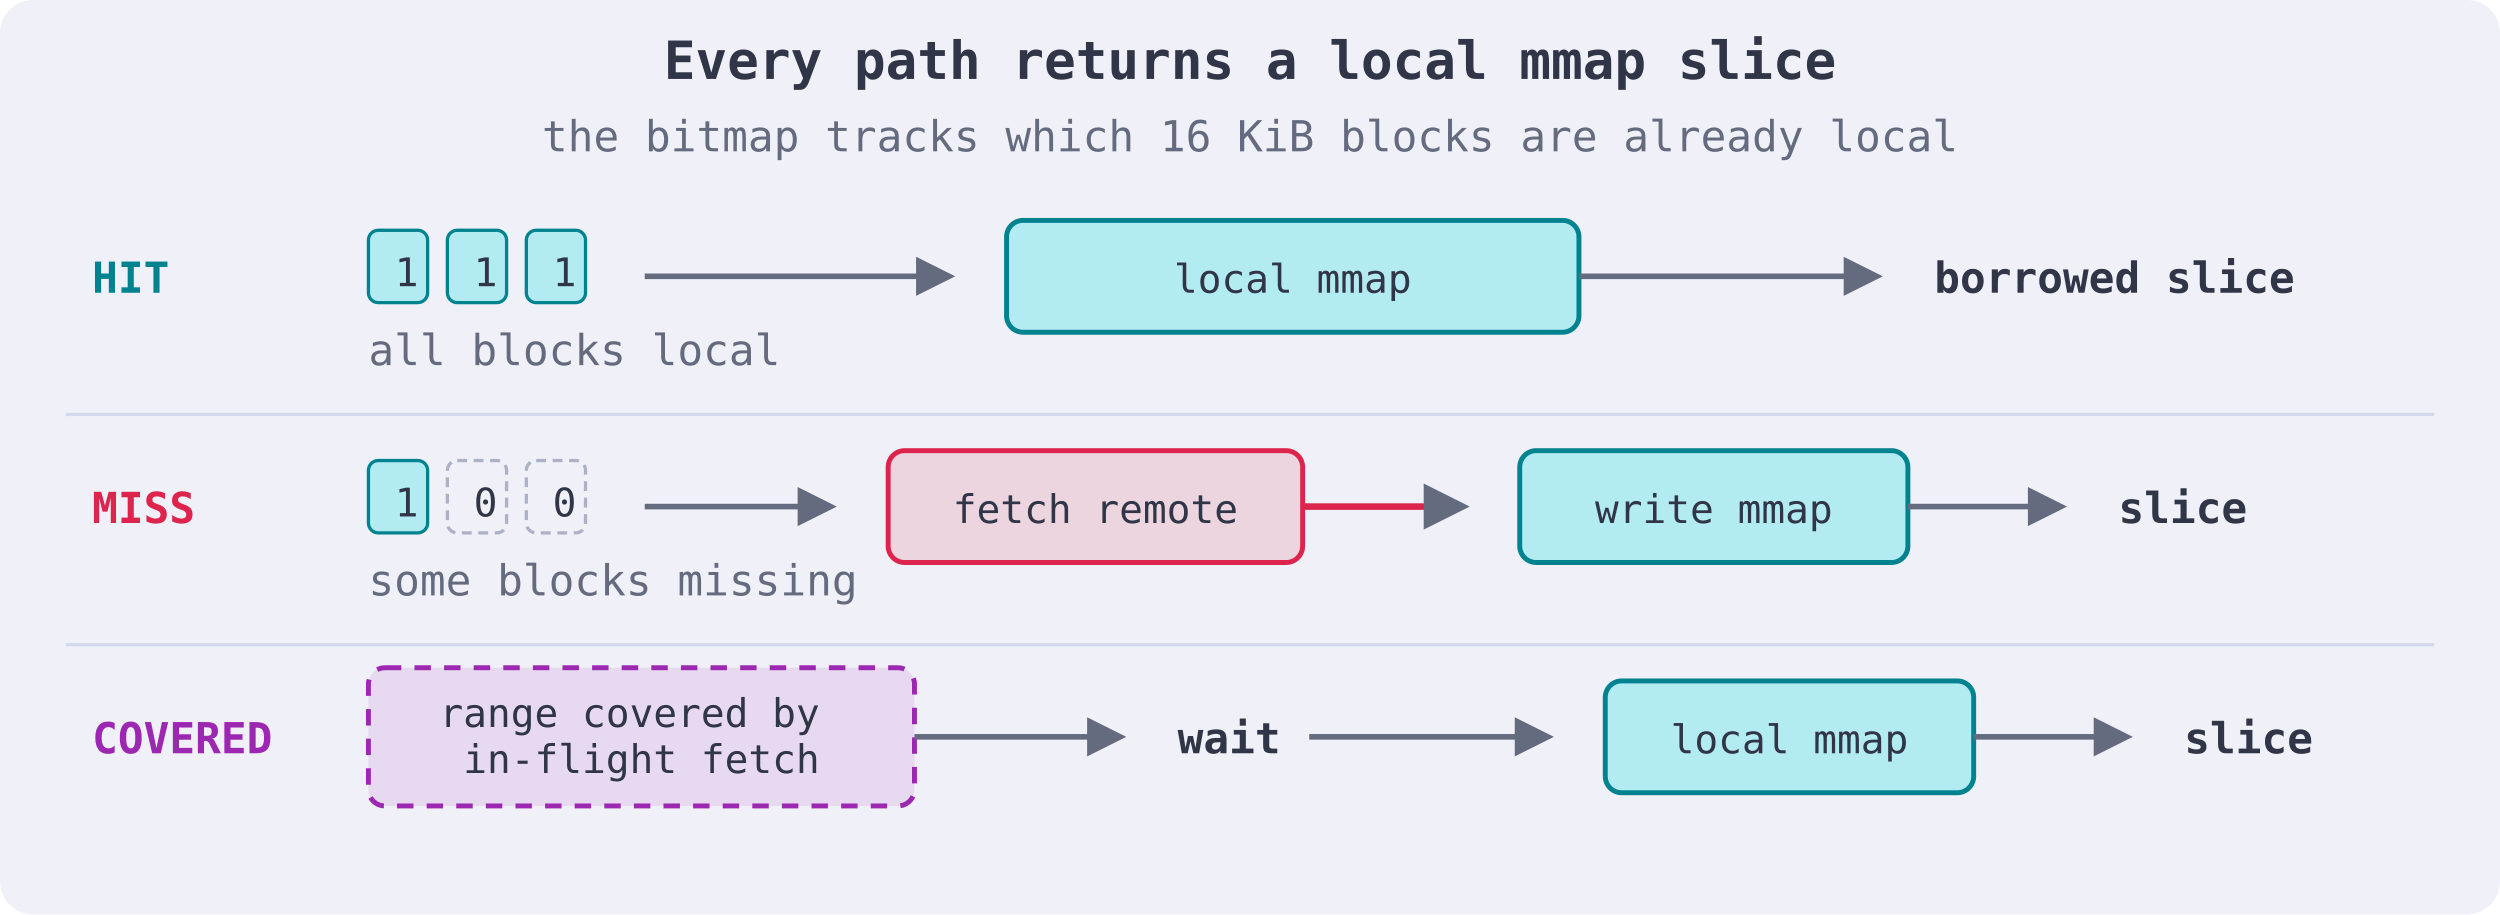
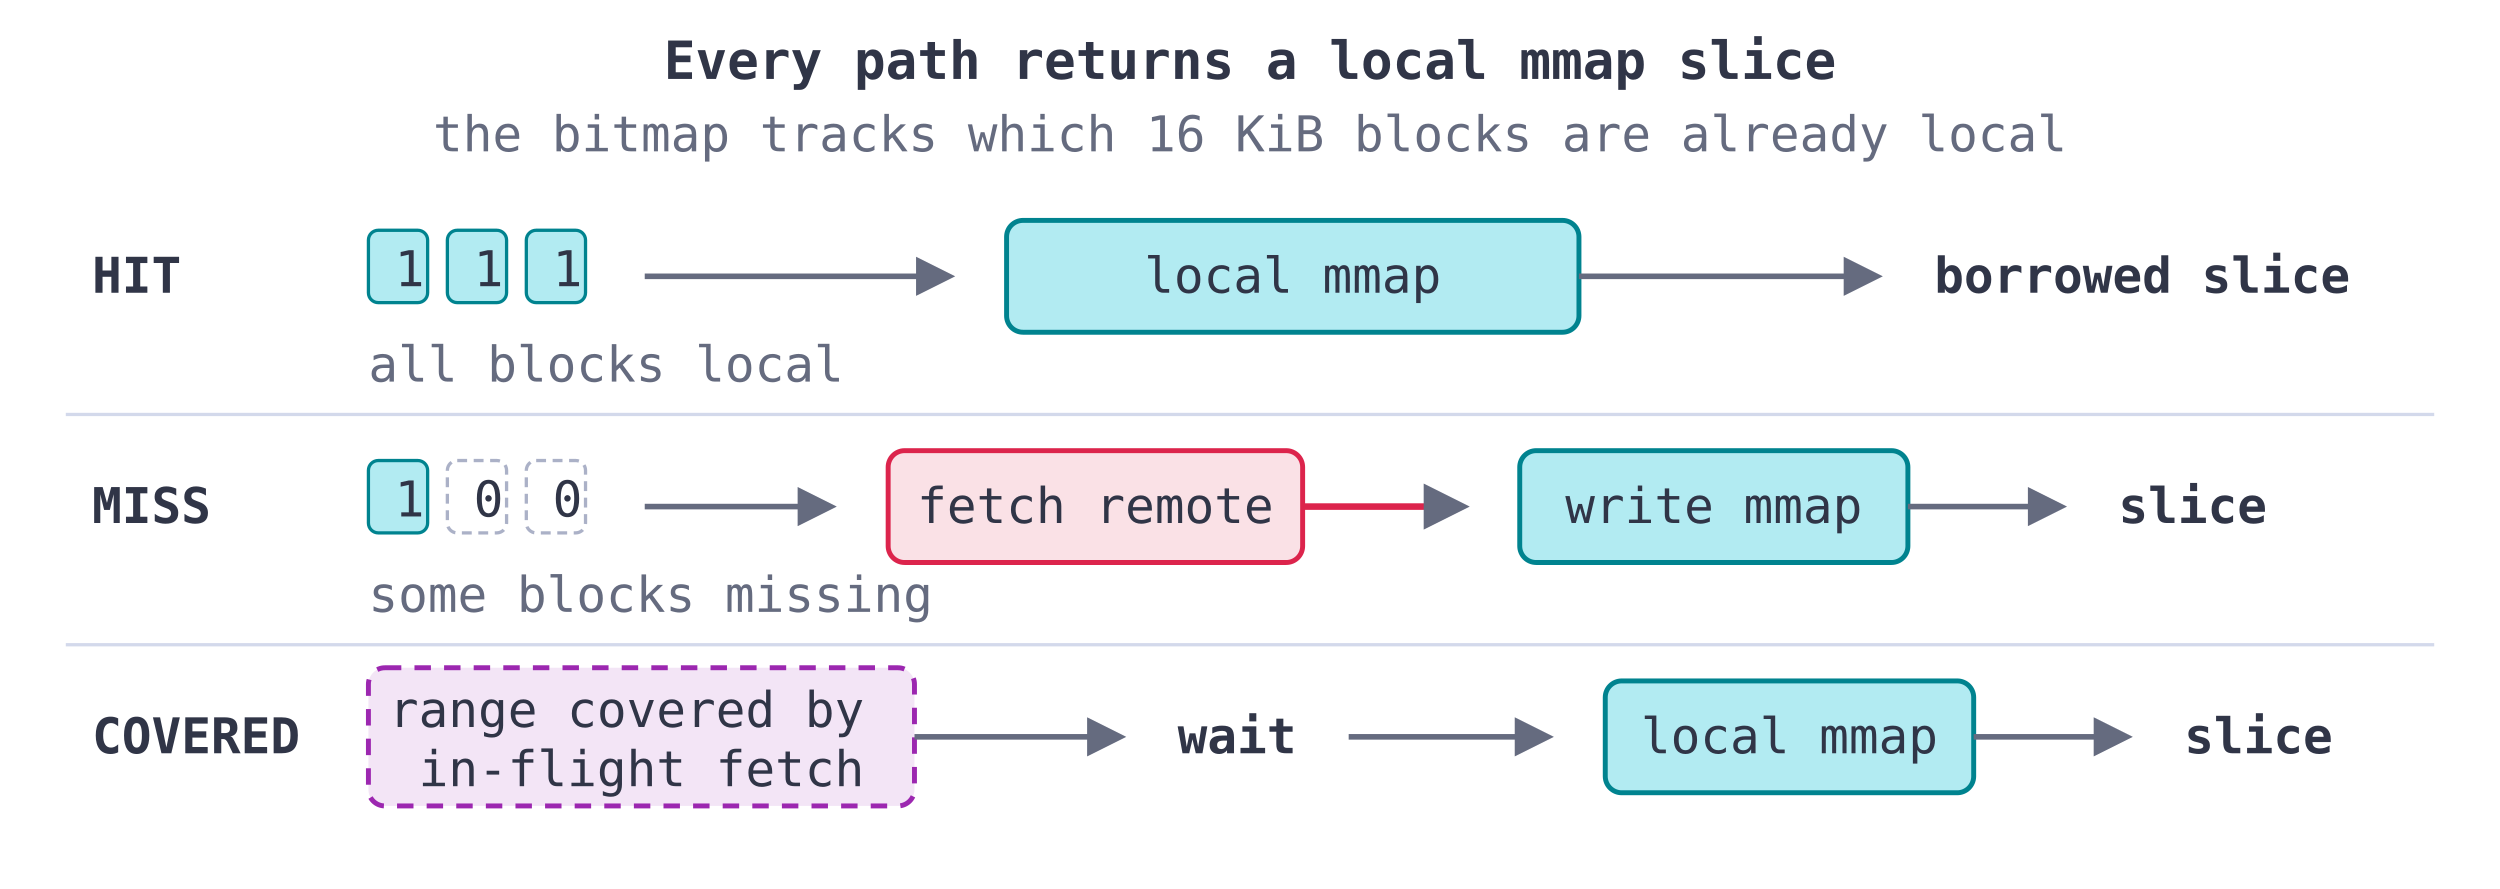
- <svg xmlns="http://www.w3.org/2000/svg" viewBox="0 0 760 278" role="img" aria-labelledby="d" font-family="'Geist Mono',ui-monospace,SFMono-Regular,Menlo,Consolas,monospace">
+ <svg xmlns="http://www.w3.org/2000/svg" viewBox="0 0 760 270" role="img" aria-labelledby="d" font-family="'Geist Mono',ui-monospace,SFMono-Regular,Menlo,Consolas,monospace">
  <defs>
    <marker id="a" viewBox="0 0 10 10" refX="8" refY="5" markerWidth="7" markerHeight="7" orient="auto">
      <path d="M0 0L10 5L0 10Z" fill="#656b7f" />
    </marker>
  </defs>
-   <rect width="760" height="278" rx="10" fill="#f0f1f8" />
  <text x="380" y="24" text-anchor="middle" font-size="16" font-weight="600" fill="#303547">Every path returns a local mmap slice</text>
-   <text x="380" y="46" text-anchor="middle" font-size="13" fill="#656b7f">the bitmap tracks which 16 KiB blocks are already local</text>
-   <text x="28" y="89" font-size="13" font-weight="700" fill="#00838f">HIT</text>
-   <g transform="translate(112 70)" font-size="12" fill="#303547">
+   <text x="380" y="46" text-anchor="middle" font-size="15" fill="#656b7f">the bitmap tracks which 16 KiB blocks are already local</text>
+   <text x="28" y="89" font-size="15" font-weight="700" fill="#303547">HIT</text>
+   <g transform="translate(112 70)" font-size="15" fill="#303547">
    <g fill="#b2ebf2" stroke="#00838f">
      <rect width="18" height="22" rx="3" />
      <rect x="24" width="18" height="22" rx="3" />
      <rect x="48" width="18" height="22" rx="3" />
    </g>
    <text x="8" y="17">1</text>
    <text x="32" y="17">1</text>
    <text x="56" y="17">1</text>
  </g>
-   <text x="112" y="111" font-size="13" fill="#656b7f">all blocks local</text>
+   <text x="112" y="116" font-size="15" fill="#656b7f">all blocks local</text>
  <path d="M196 84H288" fill="none" stroke="#656b7f" stroke-width="1.7" marker-end="url(#a)" />
  <g transform="translate(306 67)">
    <rect width="174" height="34" rx="5" fill="#b2ebf2" stroke="#00838f" stroke-width="1.5" />
-     <text x="87" y="22" text-anchor="middle" font-size="12" fill="#303547">local mmap</text>
+     <text x="87" y="22" text-anchor="middle" font-size="15" fill="#303547">local mmap</text>
  </g>
  <path d="M480 84H570" fill="none" stroke="#656b7f" stroke-width="1.7" marker-end="url(#a)" />
-   <text x="588" y="89" font-size="13" font-weight="600" fill="#303547">borrowed slice</text>
+   <text x="588" y="89" font-size="15" font-weight="600" fill="#303547">borrowed slice</text>
  <line x1="20" y1="126" x2="740" y2="126" stroke="#d3d9eb" />
-   <text x="28" y="159" font-size="13" font-weight="700" fill="#dc244c">MISS</text>
-   <g transform="translate(112 140)" font-size="12" fill="#303547">
+   <text x="28" y="159" font-size="15" font-weight="700" fill="#303547">MISS</text>
+   <g transform="translate(112 140)" font-size="15" fill="#303547">
    <rect width="18" height="22" rx="3" fill="#b2ebf2" stroke="#00838f" />
    <g fill="none" stroke="#abb1c7" stroke-dasharray="3 2">
      <rect x="24" width="18" height="22" rx="3" />
      <rect x="48" width="18" height="22" rx="3" />
    </g>
    <text x="8" y="17">1</text>
    <text x="32" y="17">0</text>
    <text x="56" y="17">0</text>
  </g>
-   <text x="112" y="181" font-size="13" fill="#656b7f">some blocks missing</text>
+   <text x="112" y="186" font-size="15" fill="#656b7f">some blocks missing</text>
  <path d="M196 154H252" fill="none" stroke="#656b7f" stroke-width="1.7" marker-end="url(#a)" />
  <g transform="translate(270 137)">
    <rect width="126" height="34" rx="5" fill="#dc244c" fill-opacity=".14" stroke="#dc244c" stroke-width="1.5" />
-     <text x="63" y="22" text-anchor="middle" font-size="12" fill="#303547">fetch remote</text>
+     <text x="63" y="22" text-anchor="middle" font-size="15" fill="#303547">fetch remote</text>
  </g>
  <path d="M396 154H444" fill="none" stroke="#dc244c" stroke-width="2" marker-end="url(#a)" />
  <g transform="translate(462 137)">
    <rect width="118" height="34" rx="5" fill="#b2ebf2" stroke="#00838f" stroke-width="1.5" />
-     <text x="59" y="22" text-anchor="middle" font-size="12" fill="#303547">write mmap</text>
+     <text x="59" y="22" text-anchor="middle" font-size="15" fill="#303547">write mmap</text>
  </g>
  <path d="M580 154H626" fill="none" stroke="#656b7f" stroke-width="1.7" marker-end="url(#a)" />
-   <text x="644" y="159" font-size="13" font-weight="600" fill="#303547">slice</text>
+   <text x="644" y="159" font-size="15" font-weight="600" fill="#303547">slice</text>
  <line x1="20" y1="196" x2="740" y2="196" stroke="#d3d9eb" />
-   <text x="28" y="229" font-size="13" font-weight="700" fill="#9c27b0">COVERED</text>
+   <text x="28" y="229" font-size="15" font-weight="700" fill="#303547">COVERED</text>
  <g transform="translate(112 203)">
    <rect width="166" height="42" rx="5" fill="#9c27b0" fill-opacity=".12" stroke="#9c27b0" stroke-width="1.5" stroke-dasharray="5 4" />
-     <text x="83" y="18" text-anchor="middle" font-size="12" fill="#303547">
+     <text x="83" y="18" text-anchor="middle" font-size="15" fill="#303547">
      <tspan x="83">range covered by</tspan>
-       <tspan x="83" dy="14">in-flight fetch</tspan>
+       <tspan x="83" dy="18">in-flight fetch</tspan>
    </text>
  </g>
  <path d="M278 224H340" fill="none" stroke="#656b7f" stroke-width="1.7" marker-end="url(#a)" />
-   <text x="358" y="229" font-size="13" font-weight="600" fill="#303547">wait</text>
-   <path d="M398 224H470" fill="none" stroke="#656b7f" stroke-width="1.7" marker-end="url(#a)" />
+   <text x="358" y="229" font-size="15" font-weight="600" fill="#303547">wait</text>
+   <path d="M410 224H470" fill="none" stroke="#656b7f" stroke-width="1.7" marker-end="url(#a)" />
  <g transform="translate(488 207)">
    <rect width="112" height="34" rx="5" fill="#b2ebf2" stroke="#00838f" stroke-width="1.5" />
-     <text x="56" y="22" text-anchor="middle" font-size="12" fill="#303547">local mmap</text>
+     <text x="56" y="22" text-anchor="middle" font-size="15" fill="#303547">local mmap</text>
  </g>
  <path d="M600 224H646" fill="none" stroke="#656b7f" stroke-width="1.7" marker-end="url(#a)" />
-   <text x="664" y="229" font-size="13" font-weight="600" fill="#303547">slice</text>
+   <text x="664" y="229" font-size="15" font-weight="600" fill="#303547">slice</text>
</svg>
